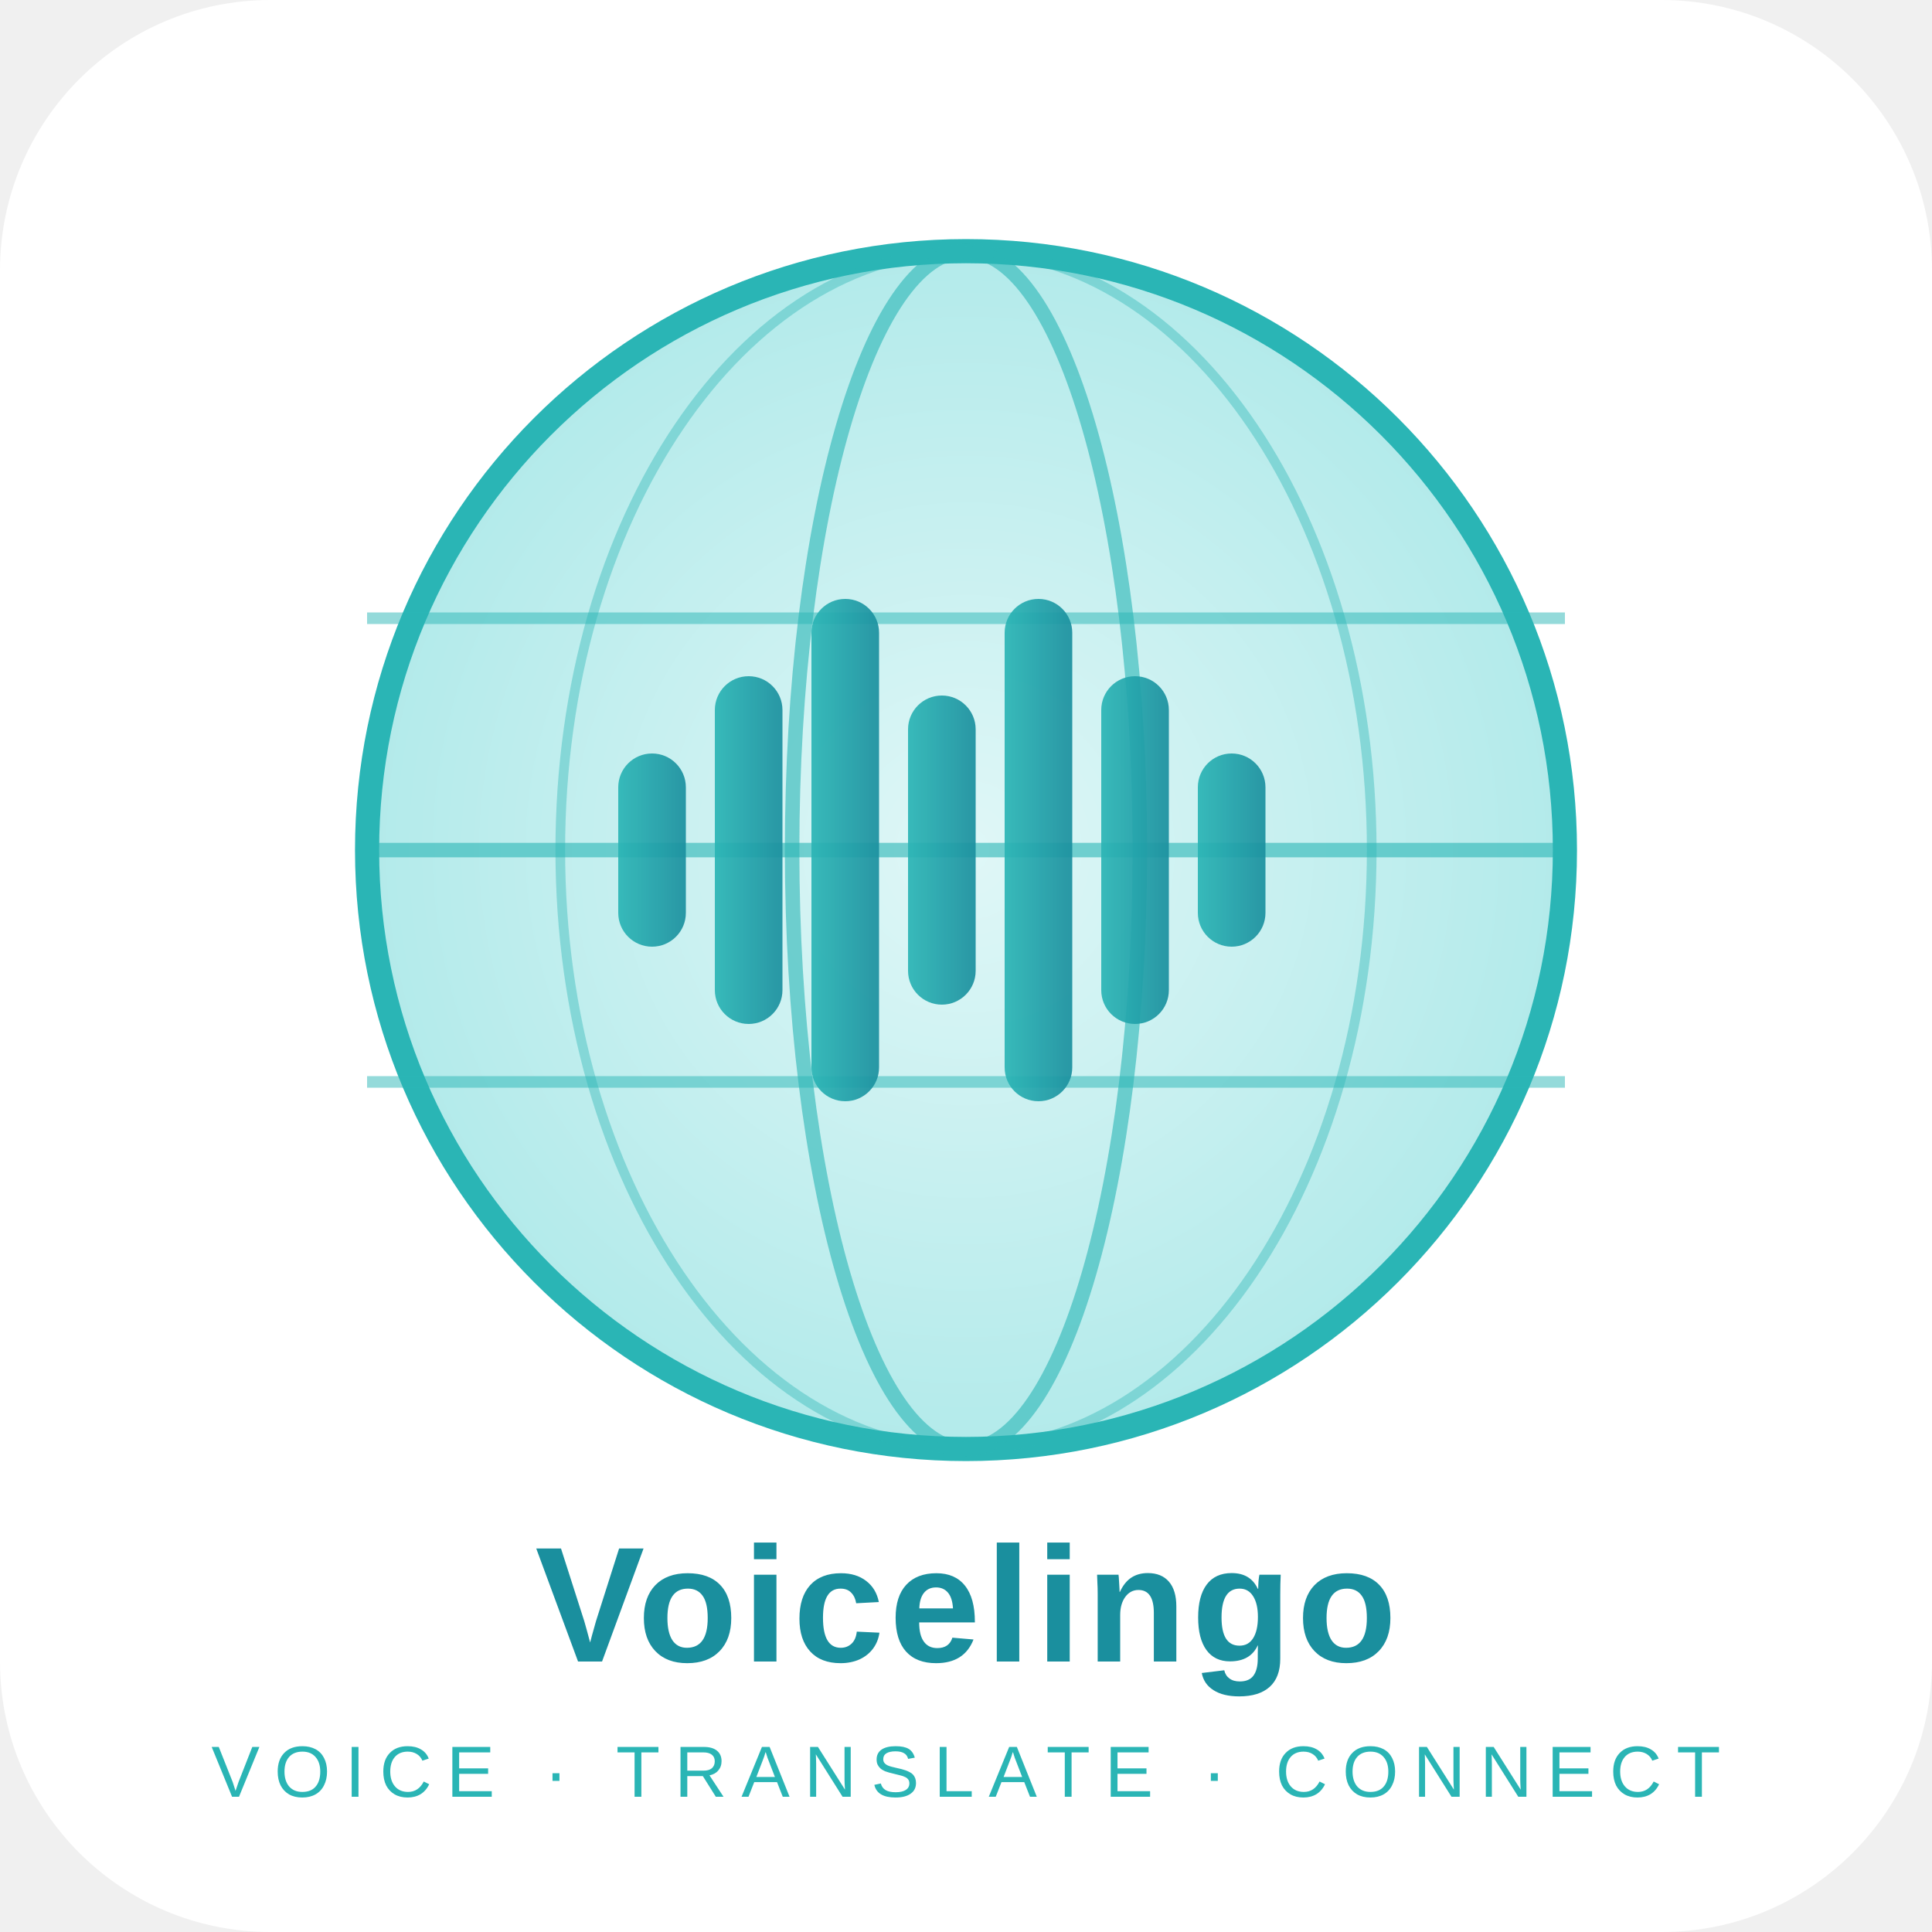
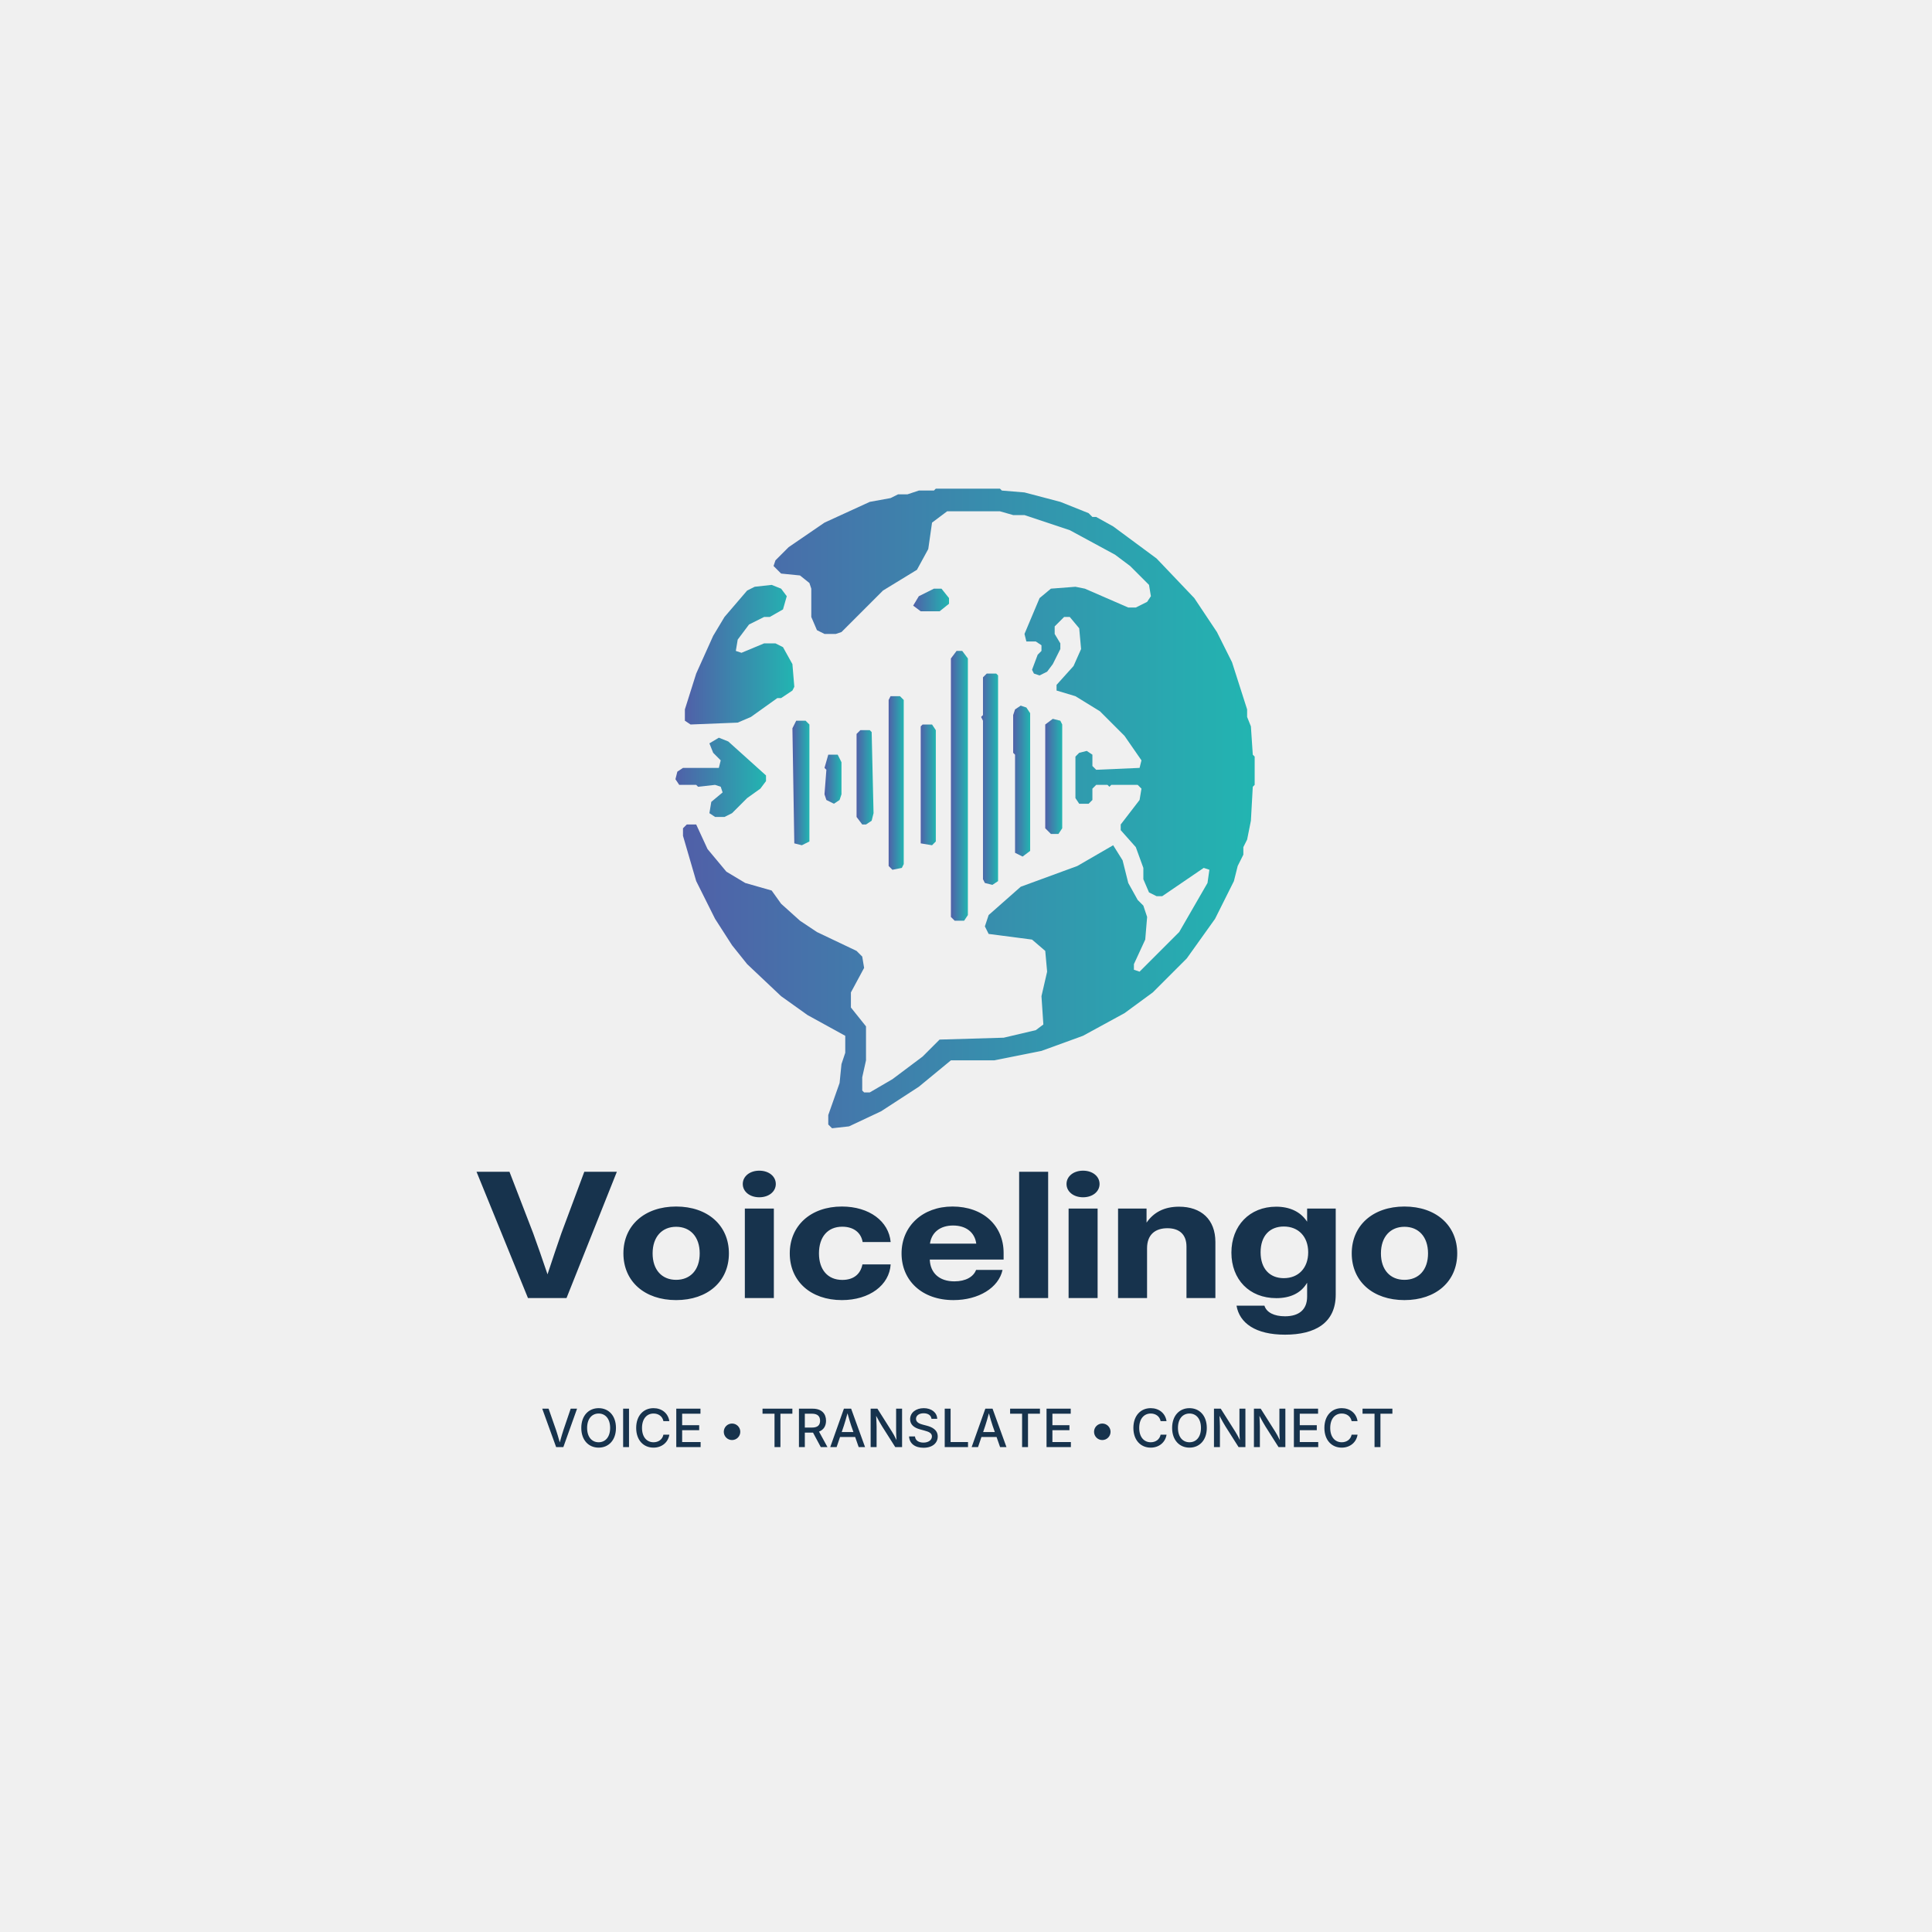
- <svg xmlns="http://www.w3.org/2000/svg" viewBox="0 0 200 200">
+ <svg xmlns="http://www.w3.org/2000/svg" viewBox="0 0 1024 1024" role="img" aria-labelledby="title desc">
+   <style>
+     .vl-wordmark, .vl-tagline { fill: #17334D; }
+     .vl-start { stop-color: #5060A8; }
+     .vl-end { stop-color: #22B5B1; }
+     .vl-icon { fill: url(#vlGradient); }
+     .vl-wordmark { font-family: "Inter Display","Inter",system-ui,sans-serif; font-weight: 700; font-size: 108px; letter-spacing: -4.2px; }
+     .vl-tagline { font-family: "Inter","Inter Display",system-ui,sans-serif; font-weight: 500; font-size: 28px; letter-spacing: 0.1px; }
+ 
+     /* Automatic OS theme when no explicit data-theme is supplied. */
+     @media (prefers-color-scheme: dark) {
+       .vl-wordmark, .vl-tagline { fill: #F2F6FF; }
+       .vl-start { stop-color: #8E9DFF; }
+       .vl-end { stop-color: #42DDD6; }
+     }
+     /* Explicit theme controls for inline SVG or design systems. */
+     svg[data-theme="light"] .vl-wordmark,
+     svg[data-theme="light"] .vl-tagline { fill: #17334D; }
+     svg[data-theme="light"] .vl-start { stop-color: #5060A8; }
+     svg[data-theme="light"] .vl-end { stop-color: #22B5B1; }
+     svg[data-theme="dark"] .vl-wordmark,
+     svg[data-theme="dark"] .vl-tagline { fill: #F2F6FF; }
+     svg[data-theme="dark"] .vl-start { stop-color: #8E9DFF; }
+     svg[data-theme="dark"] .vl-end { stop-color: #42DDD6; }
+     svg[data-monochrome="true"] .vl-icon { fill: currentColor; }
+     svg[data-monochrome="true"] .vl-wordmark,
+     svg[data-monochrome="true"] .vl-tagline { fill: currentColor; }
+   </style>
  <defs>
-     <radialGradient id="vl_globe_bg" cx="50%" cy="50%" r="50%">
-       <stop offset="0%" stop-color="#e0f7f7" />
-       <stop offset="100%" stop-color="#b2eaea" />
-     </radialGradient>
-     <linearGradient id="vl_wave_grad" x1="0%" y1="0%" x2="100%" y2="0%">
-       <stop offset="0%" stop-color="#2ab5b5" />
-       <stop offset="100%" stop-color="#1a8f9e" />
+     <linearGradient id="vlGradient" x1="0%" y1="0%" x2="100%" y2="0%">
+       <stop class="vl-start" offset="0%" />
+       <stop class="vl-end" offset="100%" />
    </linearGradient>
  </defs>
-   <rect width="200" height="200" rx="28" fill="white" />
-   <circle cx="100" cy="88" r="62" fill="url(#vl_globe_bg)" stroke="#2ab5b5" stroke-width="2.5" />
-   <ellipse cx="100" cy="88" rx="18" ry="62" fill="none" stroke="#2ab5b5" stroke-width="1.5" opacity="0.6" />
-   <ellipse cx="100" cy="88" rx="42" ry="62" fill="none" stroke="#2ab5b5" stroke-width="1" opacity="0.4" />
-   <line x1="38" y1="64" x2="162" y2="64" stroke="#2ab5b5" stroke-width="1.2" opacity="0.5" />
-   <line x1="38" y1="88" x2="162" y2="88" stroke="#2ab5b5" stroke-width="1.5" opacity="0.6" />
-   <line x1="38" y1="112" x2="162" y2="112" stroke="#2ab5b5" stroke-width="1.2" opacity="0.5" />
-   <g fill="url(#vl_wave_grad)" opacity="0.92">
-     <rect x="64" y="78" width="7" height="20" rx="3.5" />
-     <rect x="74" y="70" width="7" height="36" rx="3.5" />
-     <rect x="84" y="62" width="7" height="52" rx="3.5" />
-     <rect x="94" y="72" width="7" height="32" rx="3.5" />
-     <rect x="104" y="62" width="7" height="52" rx="3.5" />
-     <rect x="114" y="70" width="7" height="36" rx="3.5" />
-     <rect x="124" y="78" width="7" height="20" rx="3.5" />
+   <g class="vl-icon" fill-rule="evenodd" clip-rule="evenodd">
+     <path d="M 439.0 400.0 L 437.0 407.0 L 438.0 408.0 L 437.0 421.0 L 438.0 424.0 L 442.0 426.0 L 445.0 424.0 L 446.0 421.0 L 446.0 404.0 L 444.0 400.0 Z" />
+     <path d="M 381.0 391.0 L 376.0 394.0 L 378.0 399.0 L 382.0 403.0 L 381.0 407.0 L 362.0 407.0 L 359.0 409.0 L 358.0 413.0 L 360.0 416.0 L 369.0 416.0 L 370.0 417.0 L 379.0 416.0 L 382.0 417.0 L 383.0 420.0 L 377.0 425.0 L 376.0 431.0 L 379.0 433.0 L 384.0 433.0 L 388.0 431.0 L 396.0 423.0 L 403.0 418.0 L 406.0 414.0 L 406.0 411.0 L 386.0 393.0 Z" />
+     <path d="M 456.0 387.0 L 454.0 389.0 L 454.0 433.0 L 457.0 437.0 L 459.0 437.0 L 462.0 435.0 L 463.0 431.0 L 462.0 388.0 L 461.0 387.0 Z" />
+     <path d="M 489.0 384.0 L 488.0 385.0 L 488.0 447.0 L 494.0 448.0 L 496.0 446.0 L 496.0 387.0 L 494.0 384.0 Z" />
+     <path d="M 422.0 382.0 L 420.0 386.0 L 421.0 447.0 L 425.0 448.0 L 429.0 446.0 L 429.0 384.0 L 427.0 382.0 Z" />
+     <path d="M 558.0 381.0 L 554.0 384.0 L 554.0 439.0 L 557.0 442.0 L 561.0 442.0 L 563.0 439.0 L 563.0 384.0 L 562.0 382.0 Z" />
+     <path d="M 541.0 374.0 L 538.0 376.0 L 537.0 379.0 L 537.0 399.0 L 538.0 400.0 L 538.0 452.0 L 542.0 454.0 L 546.0 451.0 L 546.0 378.0 L 544.0 375.0 Z" />
+     <path d="M 477.0 369.0 L 472.0 369.0 L 471.0 371.0 L 471.0 459.0 L 473.0 461.0 L 478.0 460.0 L 479.0 458.0 L 479.0 371.0 Z" />
+     <path d="M 523.0 357.0 L 521.0 359.0 L 521.0 379.0 L 520.0 380.0 L 521.0 382.0 L 521.0 466.0 L 522.0 468.0 L 526.0 469.0 L 529.0 467.0 L 529.0 358.0 L 528.0 357.0 Z" />
+     <path d="M 507.0 345.0 L 504.0 349.0 L 504.0 486.0 L 506.0 488.0 L 511.0 488.0 L 513.0 485.0 L 513.0 349.0 L 510.0 345.0 Z" />
+     <path d="M 503.0 317.0 L 499.0 312.0 L 495.0 312.0 L 487.0 316.0 L 484.0 321.0 L 488.0 324.0 L 498.0 324.0 L 503.0 320.0 Z" />
+     <path d="M 414.0 312.0 L 409.0 310.0 L 400.0 311.0 L 396.0 313.0 L 384.0 327.0 L 378.0 337.0 L 369.0 357.0 L 363.0 376.0 L 363.0 382.0 L 366.0 384.0 L 391.0 383.0 L 398.0 380.0 L 412.0 370.0 L 414.0 370.0 L 420.0 366.0 L 421.0 364.0 L 420.0 352.0 L 415.0 343.0 L 411.0 341.0 L 405.0 341.0 L 393.0 346.0 L 390.0 345.0 L 391.0 339.0 L 397.0 331.0 L 405.0 327.0 L 408.0 327.0 L 415.0 323.0 L 417.0 316.0 Z" />
+     <path d="M 562.0 266.0 L 543.0 261.0 L 531.0 260.0 L 530.0 259.0 L 496.0 259.0 L 495.0 260.0 L 487.0 260.0 L 481.0 262.0 L 476.0 262.0 L 472.0 264.0 L 461.0 266.0 L 437.0 277.0 L 418.0 290.0 L 411.0 297.0 L 410.0 300.0 L 414.0 304.0 L 424.0 305.0 L 429.0 309.0 L 430.0 312.0 L 430.0 327.0 L 433.0 334.0 L 437.0 336.0 L 443.0 336.0 L 446.0 335.0 L 468.0 313.0 L 486.0 302.0 L 492.0 291.0 L 494.0 277.0 L 502.0 271.0 L 530.0 271.0 L 537.0 273.0 L 543.0 273.0 L 567.0 281.0 L 591.0 294.0 L 599.0 300.0 L 609.0 310.0 L 610.0 316.0 L 608.0 319.0 L 602.0 322.0 L 598.0 322.0 L 575.0 312.0 L 570.0 311.0 L 557.0 312.0 L 551.0 317.0 L 543.0 336.0 L 544.0 340.0 L 549.0 340.0 L 552.0 342.0 L 552.0 345.0 L 550.0 347.0 L 547.0 355.0 L 548.0 357.0 L 551.0 358.0 L 555.0 356.0 L 558.0 352.0 L 562.0 344.0 L 562.0 341.0 L 559.0 336.0 L 559.0 332.0 L 564.0 327.0 L 567.0 327.0 L 572.0 333.0 L 573.0 344.0 L 569.0 353.0 L 560.0 363.0 L 560.0 366.0 L 570.0 369.0 L 583.0 377.0 L 596.0 390.0 L 605.0 403.0 L 604.0 407.0 L 581.0 408.0 L 579.0 406.0 L 579.0 400.0 L 576.0 398.0 L 572.0 399.0 L 570.0 401.0 L 570.0 423.0 L 572.0 426.0 L 577.0 426.0 L 579.0 424.0 L 579.0 418.0 L 581.0 416.0 L 587.0 416.0 L 588.0 417.0 L 589.0 416.0 L 603.0 416.0 L 605.0 418.0 L 604.0 424.0 L 594.0 437.0 L 594.0 440.0 L 602.0 449.0 L 606.0 460.0 L 606.0 466.0 L 609.0 473.0 L 613.0 475.0 L 616.0 475.0 L 638.0 460.0 L 641.0 461.0 L 640.0 468.0 L 625.0 494.0 L 604.0 515.0 L 601.0 514.0 L 601.0 511.0 L 607.0 498.0 L 608.0 486.0 L 606.0 480.0 L 603.0 477.0 L 598.0 468.0 L 595.0 456.0 L 590.0 448.0 L 571.0 459.0 L 541.0 470.0 L 524.0 485.0 L 522.0 491.0 L 524.0 495.0 L 547.0 498.0 L 554.0 504.0 L 555.0 515.0 L 552.0 528.0 L 553.0 543.0 L 549.0 546.0 L 532.0 550.0 L 498.0 551.0 L 489.0 560.0 L 473.0 572.0 L 461.0 579.0 L 458.0 579.0 L 457.0 578.0 L 457.0 571.0 L 459.0 562.0 L 459.0 544.0 L 451.0 534.0 L 451.0 526.0 L 458.0 513.0 L 457.0 507.0 L 454.0 504.0 L 433.0 494.0 L 424.0 488.0 L 414.0 479.0 L 409.0 472.0 L 395.0 468.0 L 385.0 462.0 L 375.0 450.0 L 369.0 437.0 L 364.0 437.0 L 362.0 439.0 L 362.0 443.0 L 369.0 467.0 L 379.0 487.0 L 388.0 501.0 L 396.0 511.0 L 414.0 528.0 L 428.0 538.0 L 448.0 549.0 L 448.0 558.0 L 446.0 564.0 L 445.0 574.0 L 439.0 591.0 L 439.0 596.0 L 441.0 598.0 L 450.0 597.0 L 467.0 589.0 L 487.0 576.0 L 504.0 562.0 L 527.0 562.0 L 552.0 557.0 L 574.0 549.0 L 596.0 537.0 L 611.0 526.0 L 629.0 508.0 L 644.0 487.0 L 654.0 467.0 L 656.0 459.0 L 659.0 453.0 L 659.0 449.0 L 661.0 445.0 L 663.0 435.0 L 664.0 417.0 L 665.0 416.0 L 665.0 401.0 L 664.0 400.0 L 663.0 385.0 L 661.0 380.0 L 661.0 376.0 L 653.0 351.0 L 645.0 335.0 L 633.0 317.0 L 613.0 296.0 L 590.0 279.0 L 581.0 274.0 L 579.0 274.0 L 577.0 272.0 Z" />
  </g>
-   <text x="100" y="172" font-family="'Segoe UI', Poppins, Arial, sans-serif" font-size="17" font-weight="700" fill="#1a8f9e" text-anchor="middle" letter-spacing="0.5">Voicelingo</text>
-   <text x="100" y="186" font-family="'Segoe UI', Arial, sans-serif" font-size="7.5" font-weight="400" fill="#2ab5b5" text-anchor="middle" letter-spacing="1.5">VOICE · TRANSLATE · CONNECT</text>
+   <path class="vl-wordmark" fill-rule="evenodd" d="M 27.731 -0.000 L 48.157 -0.000 L 74.837 -66.930 L 57.579 -66.930 L 45.439 -34.371 C 43.205 -27.988 40.804 -20.801 38.086 -12.578 C 35.284 -20.801 32.833 -27.988 30.482 -34.371 L 17.926 -66.930 L 0.467 -66.930 L 27.731 -0.000 Z M 106.247 1.078 C 122.972 1.078 134.227 -8.812 134.227 -23.676 C 134.227 -38.539 122.972 -48.516 106.247 -48.516 C 89.572 -48.516 78.316 -38.539 78.316 -23.676 C 78.316 -8.812 89.572 1.078 106.247 1.078 Z M 106.247 -9.660 C 98.793 -9.660 93.791 -14.864 93.791 -23.676 C 93.791 -32.531 98.860 -37.778 106.247 -37.778 C 113.701 -37.778 118.753 -32.531 118.753 -23.676 C 118.753 -14.864 113.751 -9.660 106.247 -9.660 Z M 142.675 -0.000 L 158.050 -0.000 L 158.050 -47.438 L 142.675 -47.438 L 142.675 -0.000 Z M 150.329 -53.418 C 155.398 -53.418 159.084 -56.422 159.084 -60.461 C 159.084 -64.515 155.398 -67.519 150.329 -67.519 C 145.277 -67.519 141.575 -64.515 141.575 -60.461 C 141.575 -56.422 145.277 -53.418 150.329 -53.418 Z M 194.116 1.078 C 208.756 1.078 219.278 -6.871 219.962 -17.839 L 205.005 -17.839 C 204.004 -12.851 200.519 -9.617 194.316 -9.617 C 186.612 -9.617 181.960 -15.051 181.960 -23.676 C 181.960 -32.344 186.545 -37.821 194.316 -37.821 C 200.469 -37.821 204.321 -34.543 205.105 -29.699 L 219.962 -29.699 C 218.962 -40.739 208.590 -48.516 194.116 -48.516 C 177.591 -48.516 166.485 -38.367 166.485 -23.676 C 166.485 -8.984 177.541 1.078 194.116 1.078 Z M 253.247 1.078 C 266.587 1.078 277.226 -5.477 279.260 -14.921 L 265.237 -14.921 C 263.836 -11.227 259.717 -8.855 253.714 -8.855 C 245.644 -8.855 240.958 -13.383 240.691 -20.398 L 279.827 -20.398 L 279.827 -23.949 C 279.827 -38.410 268.939 -48.516 252.730 -48.516 C 236.939 -48.516 225.734 -38.137 225.734 -23.676 C 225.734 -9.258 236.572 1.078 253.247 1.078 Z M 240.791 -28.836 C 241.625 -34.773 246.161 -38.453 253.047 -38.453 C 259.967 -38.453 264.553 -34.773 265.337 -28.836 L 240.791 -28.836 Z M 303.435 -66.930 L 288.061 -66.930 L 288.061 -0.000 L 303.435 -0.000 L 303.435 -66.930 Z M 314.272 -0.000 L 329.646 -0.000 L 329.646 -47.438 L 314.272 -47.438 L 314.272 -0.000 Z M 321.925 -53.418 C 326.995 -53.418 330.680 -56.422 330.680 -60.461 C 330.680 -64.515 326.995 -67.519 321.925 -67.519 C 316.873 -67.519 313.171 -64.515 313.171 -60.461 C 313.171 -56.422 316.873 -53.418 321.925 -53.418 Z M 355.857 -26.364 C 355.857 -33.738 360.293 -37.016 366.646 -37.016 C 373.049 -37.016 376.751 -33.652 376.751 -27.269 L 376.751 -0.000 L 392.075 -0.000 L 392.075 -29.699 C 392.075 -41.688 384.521 -48.429 372.799 -48.429 C 364.878 -48.429 359.292 -45.367 355.590 -39.977 L 355.590 -47.438 L 340.483 -47.438 L 340.483 -0.000 L 355.857 -0.000 L 355.857 -26.364 Z M 428.958 19.406 C 444.916 19.406 455.855 13.211 455.855 -1.840 L 455.855 -47.438 L 440.697 -47.438 L 440.697 -40.566 L 440.631 -40.566 C 437.146 -45.828 431.409 -48.429 424.272 -48.429 C 410.199 -48.429 400.561 -38.324 400.561 -24.078 C 400.561 -9.933 409.999 0.043 424.372 0.043 C 431.576 0.043 437.362 -2.473 440.631 -8.036 L 440.697 -8.036 L 440.697 -0.762 C 440.697 6.066 436.462 9.660 428.958 9.660 C 423.239 9.660 419.170 7.633 418.069 4.039 L 403.279 4.039 C 404.846 13.254 413.334 19.406 428.958 19.406 Z M 428.341 -10.551 C 420.887 -10.551 416.035 -15.539 416.035 -24.265 C 416.035 -32.976 420.887 -37.921 428.341 -37.921 C 436.112 -37.921 441.264 -32.531 441.264 -24.265 C 441.264 -15.942 436.112 -10.551 428.341 -10.551 Z M 492.273 1.078 C 508.998 1.078 520.254 -8.812 520.254 -23.676 C 520.254 -38.539 508.998 -48.516 492.273 -48.516 C 475.598 -48.516 464.342 -38.539 464.342 -23.676 C 464.342 -8.812 475.598 1.078 492.273 1.078 Z M 492.273 -9.660 C 484.819 -9.660 479.817 -14.864 479.817 -23.676 C 479.817 -32.531 484.886 -37.778 492.273 -37.778 C 499.727 -37.778 504.779 -32.531 504.779 -23.676 C 504.779 -14.864 499.777 -9.660 492.273 -9.660 Z" transform="translate(252.107 688)" />
+   <path class="vl-tagline" fill-rule="evenodd" d="M 8.068 -0.000 L 11.883 -0.000 L 19.154 -20.370 L 15.776 -20.370 L 11.922 -9.039 C 11.414 -7.494 10.789 -5.399 9.993 -2.503 C 9.188 -5.346 8.544 -7.494 8.024 -9.039 L 4.060 -20.370 L 0.696 -20.370 L 8.068 -0.000 Z M 30.597 0.276 C 35.877 0.276 39.771 -3.666 39.771 -10.172 C 39.771 -16.708 35.877 -20.646 30.597 -20.646 C 25.307 -20.646 21.396 -16.708 21.396 -10.172 C 21.396 -3.666 25.307 0.276 30.597 0.276 Z M 30.597 -2.573 C 27.097 -2.573 24.485 -5.250 24.485 -10.172 C 24.485 -15.107 27.097 -17.802 30.597 -17.802 C 34.070 -17.802 36.682 -15.120 36.682 -10.172 C 36.682 -5.250 34.070 -2.573 30.597 -2.573 Z M 46.689 -20.370 L 43.574 -20.370 L 43.574 -0.000 L 46.689 -0.000 L 46.689 -20.370 Z M 59.664 0.276 C 64.162 0.276 67.443 -2.573 68.073 -6.602 L 64.927 -6.602 C 64.407 -4.008 62.237 -2.573 59.690 -2.573 C 56.203 -2.573 53.578 -5.224 53.578 -10.172 C 53.578 -15.094 56.190 -17.802 59.690 -17.802 C 62.237 -17.802 64.407 -16.380 64.927 -13.781 L 68.060 -13.781 C 67.377 -18.104 63.956 -20.646 59.664 -20.646 C 54.388 -20.646 50.490 -16.708 50.490 -10.172 C 50.490 -3.666 54.375 0.276 59.664 0.276 Z M 71.738 -0.000 L 84.644 -0.000 L 84.644 -2.682 L 74.853 -2.682 L 74.853 -8.956 L 83.879 -8.956 L 83.879 -11.620 L 74.853 -11.620 L 74.853 -17.693 L 84.561 -17.693 L 84.561 -20.370 L 71.738 -20.370 L 71.738 -0.000 Z M 101.294 -3.745 C 103.713 -3.745 105.669 -5.701 105.669 -8.120 C 105.669 -10.539 103.713 -12.495 101.294 -12.495 C 98.874 -12.495 96.919 -10.539 96.919 -8.120 C 96.919 -5.701 98.874 -3.745 101.294 -3.745 Z M 117.454 -17.693 L 123.811 -17.693 L 123.811 -0.000 L 126.943 -0.000 L 126.943 -17.693 L 133.274 -17.693 L 133.274 -20.370 L 117.454 -20.370 L 117.454 -17.693 Z M 136.761 -0.000 L 139.876 -0.000 L 139.876 -7.696 L 144.033 -7.696 C 144.090 -7.696 144.155 -7.696 144.212 -7.696 L 148.342 -0.000 L 151.881 -0.000 L 147.397 -8.229 C 149.873 -9.161 151.116 -11.239 151.116 -13.974 C 151.116 -17.732 148.780 -20.370 144.059 -20.370 L 136.761 -20.370 L 136.761 -0.000 Z M 139.876 -10.364 L 139.876 -17.706 L 143.705 -17.706 C 146.715 -17.706 147.957 -16.271 147.957 -13.974 C 147.957 -11.690 146.715 -10.364 143.731 -10.364 L 139.876 -10.364 Z M 153.342 -0.000 L 156.720 -0.000 L 158.540 -5.373 L 166.550 -5.373 L 168.423 -0.000 L 171.800 -0.000 L 164.420 -20.370 L 160.591 -20.370 L 153.342 -0.000 Z M 159.428 -7.971 L 160.561 -11.336 C 161.068 -12.893 161.698 -15.011 162.490 -17.924 C 163.295 -15.041 163.912 -12.963 164.459 -11.336 L 165.636 -7.971 L 159.428 -7.971 Z M 174.756 -0.000 L 177.914 -0.000 L 177.914 -10.868 C 177.914 -11.922 177.805 -14.026 177.678 -16.586 C 179.157 -13.851 179.936 -12.443 180.933 -10.841 L 187.811 -0.000 L 191.420 -0.000 L 191.420 -20.370 L 188.261 -20.370 L 188.261 -8.776 C 188.261 -7.604 188.318 -5.701 188.467 -3.732 C 187.566 -5.688 186.647 -7.232 186.021 -8.243 L 178.352 -20.370 L 174.756 -20.370 L 174.756 -0.000 Z M 202.767 0.341 C 207.553 0.341 210.314 -2.174 210.314 -5.635 C 210.314 -9.310 207.046 -10.706 204.451 -11.375 L 202.465 -11.896 C 200.908 -12.307 198.803 -13.029 198.803 -14.958 C 198.803 -16.682 200.361 -17.938 202.837 -17.938 C 205.147 -17.938 206.801 -16.870 207.006 -15.011 L 210.043 -15.011 C 209.946 -18.253 207.090 -20.646 202.903 -20.646 C 198.803 -20.646 195.684 -18.305 195.684 -14.779 C 195.684 -11.992 197.653 -10.281 200.991 -9.393 L 203.371 -8.737 C 205.558 -8.151 207.238 -7.451 207.238 -5.674 C 207.238 -3.706 205.340 -2.393 202.754 -2.393 C 200.405 -2.393 198.436 -3.430 198.256 -5.661 L 195.124 -5.661 C 195.316 -1.943 198.186 0.341 202.767 0.341 Z M 214.021 -0.000 L 226.367 -0.000 L 226.367 -2.682 L 217.136 -2.682 L 217.136 -20.370 L 214.021 -20.370 L 214.021 -0.000 Z M 228.291 -0.000 L 231.669 -0.000 L 233.489 -5.373 L 241.499 -5.373 L 243.372 -0.000 L 246.749 -0.000 L 239.369 -20.370 L 235.541 -20.370 L 228.291 -0.000 Z M 234.377 -7.971 L 235.510 -11.336 C 236.018 -12.893 236.648 -15.011 237.439 -17.924 C 238.244 -15.041 238.861 -12.963 239.408 -11.336 L 240.585 -7.971 L 234.377 -7.971 Z M 248.677 -17.693 L 255.034 -17.693 L 255.034 -0.000 L 258.166 -0.000 L 258.166 -17.693 L 264.497 -17.693 L 264.497 -20.370 L 248.677 -20.370 L 248.677 -17.693 Z M 267.984 -0.000 L 280.890 -0.000 L 280.890 -2.682 L 271.099 -2.682 L 271.099 -8.956 L 280.125 -8.956 L 280.125 -11.620 L 271.099 -11.620 L 271.099 -17.693 L 280.807 -17.693 L 280.807 -20.370 L 267.984 -20.370 L 267.984 -0.000 Z M 297.540 -3.745 C 299.959 -3.745 301.915 -5.701 301.915 -8.120 C 301.915 -10.539 299.959 -12.495 297.540 -12.495 C 295.121 -12.495 293.165 -10.539 293.165 -8.120 C 293.165 -5.701 295.121 -3.745 297.540 -3.745 Z M 323.189 0.276 C 327.687 0.276 330.968 -2.573 331.598 -6.602 L 328.453 -6.602 C 327.932 -4.008 325.762 -2.573 323.216 -2.573 C 319.729 -2.573 317.104 -5.224 317.104 -10.172 C 317.104 -15.094 319.716 -17.802 323.216 -17.802 C 325.762 -17.802 327.932 -16.380 328.453 -13.781 L 331.585 -13.781 C 330.903 -18.104 327.481 -20.646 323.189 -20.646 C 317.913 -20.646 314.015 -16.708 314.015 -10.172 C 314.015 -3.666 317.900 0.276 323.189 0.276 Z M 343.751 0.276 C 349.031 0.276 352.925 -3.666 352.925 -10.172 C 352.925 -16.708 349.031 -20.646 343.751 -20.646 C 338.461 -20.646 334.550 -16.708 334.550 -10.172 C 334.550 -3.666 338.461 0.276 343.751 0.276 Z M 343.751 -2.573 C 340.251 -2.573 337.639 -5.250 337.639 -10.172 C 337.639 -15.107 340.251 -17.802 343.751 -17.802 C 347.225 -17.802 349.836 -15.120 349.836 -10.172 C 349.836 -5.250 347.225 -2.573 343.751 -2.573 Z M 356.728 -0.000 L 359.887 -0.000 L 359.887 -10.868 C 359.887 -11.922 359.778 -14.026 359.651 -16.586 C 361.129 -13.851 361.908 -12.443 362.906 -10.841 L 369.783 -0.000 L 373.393 -0.000 L 373.393 -20.370 L 370.234 -20.370 L 370.234 -8.776 C 370.234 -7.604 370.291 -5.701 370.439 -3.732 C 369.538 -5.688 368.619 -7.232 367.994 -8.243 L 360.324 -20.370 L 356.728 -20.370 L 356.728 -0.000 Z M 377.906 -0.000 L 381.065 -0.000 L 381.065 -10.868 C 381.065 -11.922 380.955 -14.026 380.828 -16.586 C 382.307 -13.851 383.086 -12.443 384.083 -10.841 L 390.961 -0.000 L 394.570 -0.000 L 394.570 -20.370 L 391.412 -20.370 L 391.412 -8.776 C 391.412 -7.604 391.468 -5.701 391.617 -3.732 C 390.716 -5.688 389.797 -7.232 389.172 -8.243 L 381.502 -20.370 L 377.906 -20.370 L 377.906 -0.000 Z M 399.084 -0.000 L 411.990 -0.000 L 411.990 -2.682 L 402.199 -2.682 L 402.199 -8.956 L 411.224 -8.956 L 411.224 -11.620 L 402.199 -11.620 L 402.199 -17.693 L 411.907 -17.693 L 411.907 -20.370 L 399.084 -20.370 L 399.084 -0.000 Z M 424.430 0.276 C 428.927 0.276 432.208 -2.573 432.838 -6.602 L 429.693 -6.602 C 429.172 -4.008 427.002 -2.573 424.456 -2.573 C 420.969 -2.573 418.344 -5.224 418.344 -10.172 C 418.344 -15.094 420.956 -17.802 424.456 -17.802 C 427.002 -17.802 429.172 -16.380 429.693 -13.781 L 432.825 -13.781 C 432.143 -18.104 428.722 -20.646 424.430 -20.646 C 419.153 -20.646 415.255 -16.708 415.255 -10.172 C 415.255 -3.666 419.140 0.276 424.430 0.276 Z M 435.475 -17.693 L 441.832 -17.693 L 441.832 -0.000 L 444.965 -0.000 L 444.965 -17.693 L 451.295 -17.693 L 451.295 -20.370 L 435.475 -20.370 L 435.475 -17.693 Z" transform="translate(286.700 767)" />
</svg>
